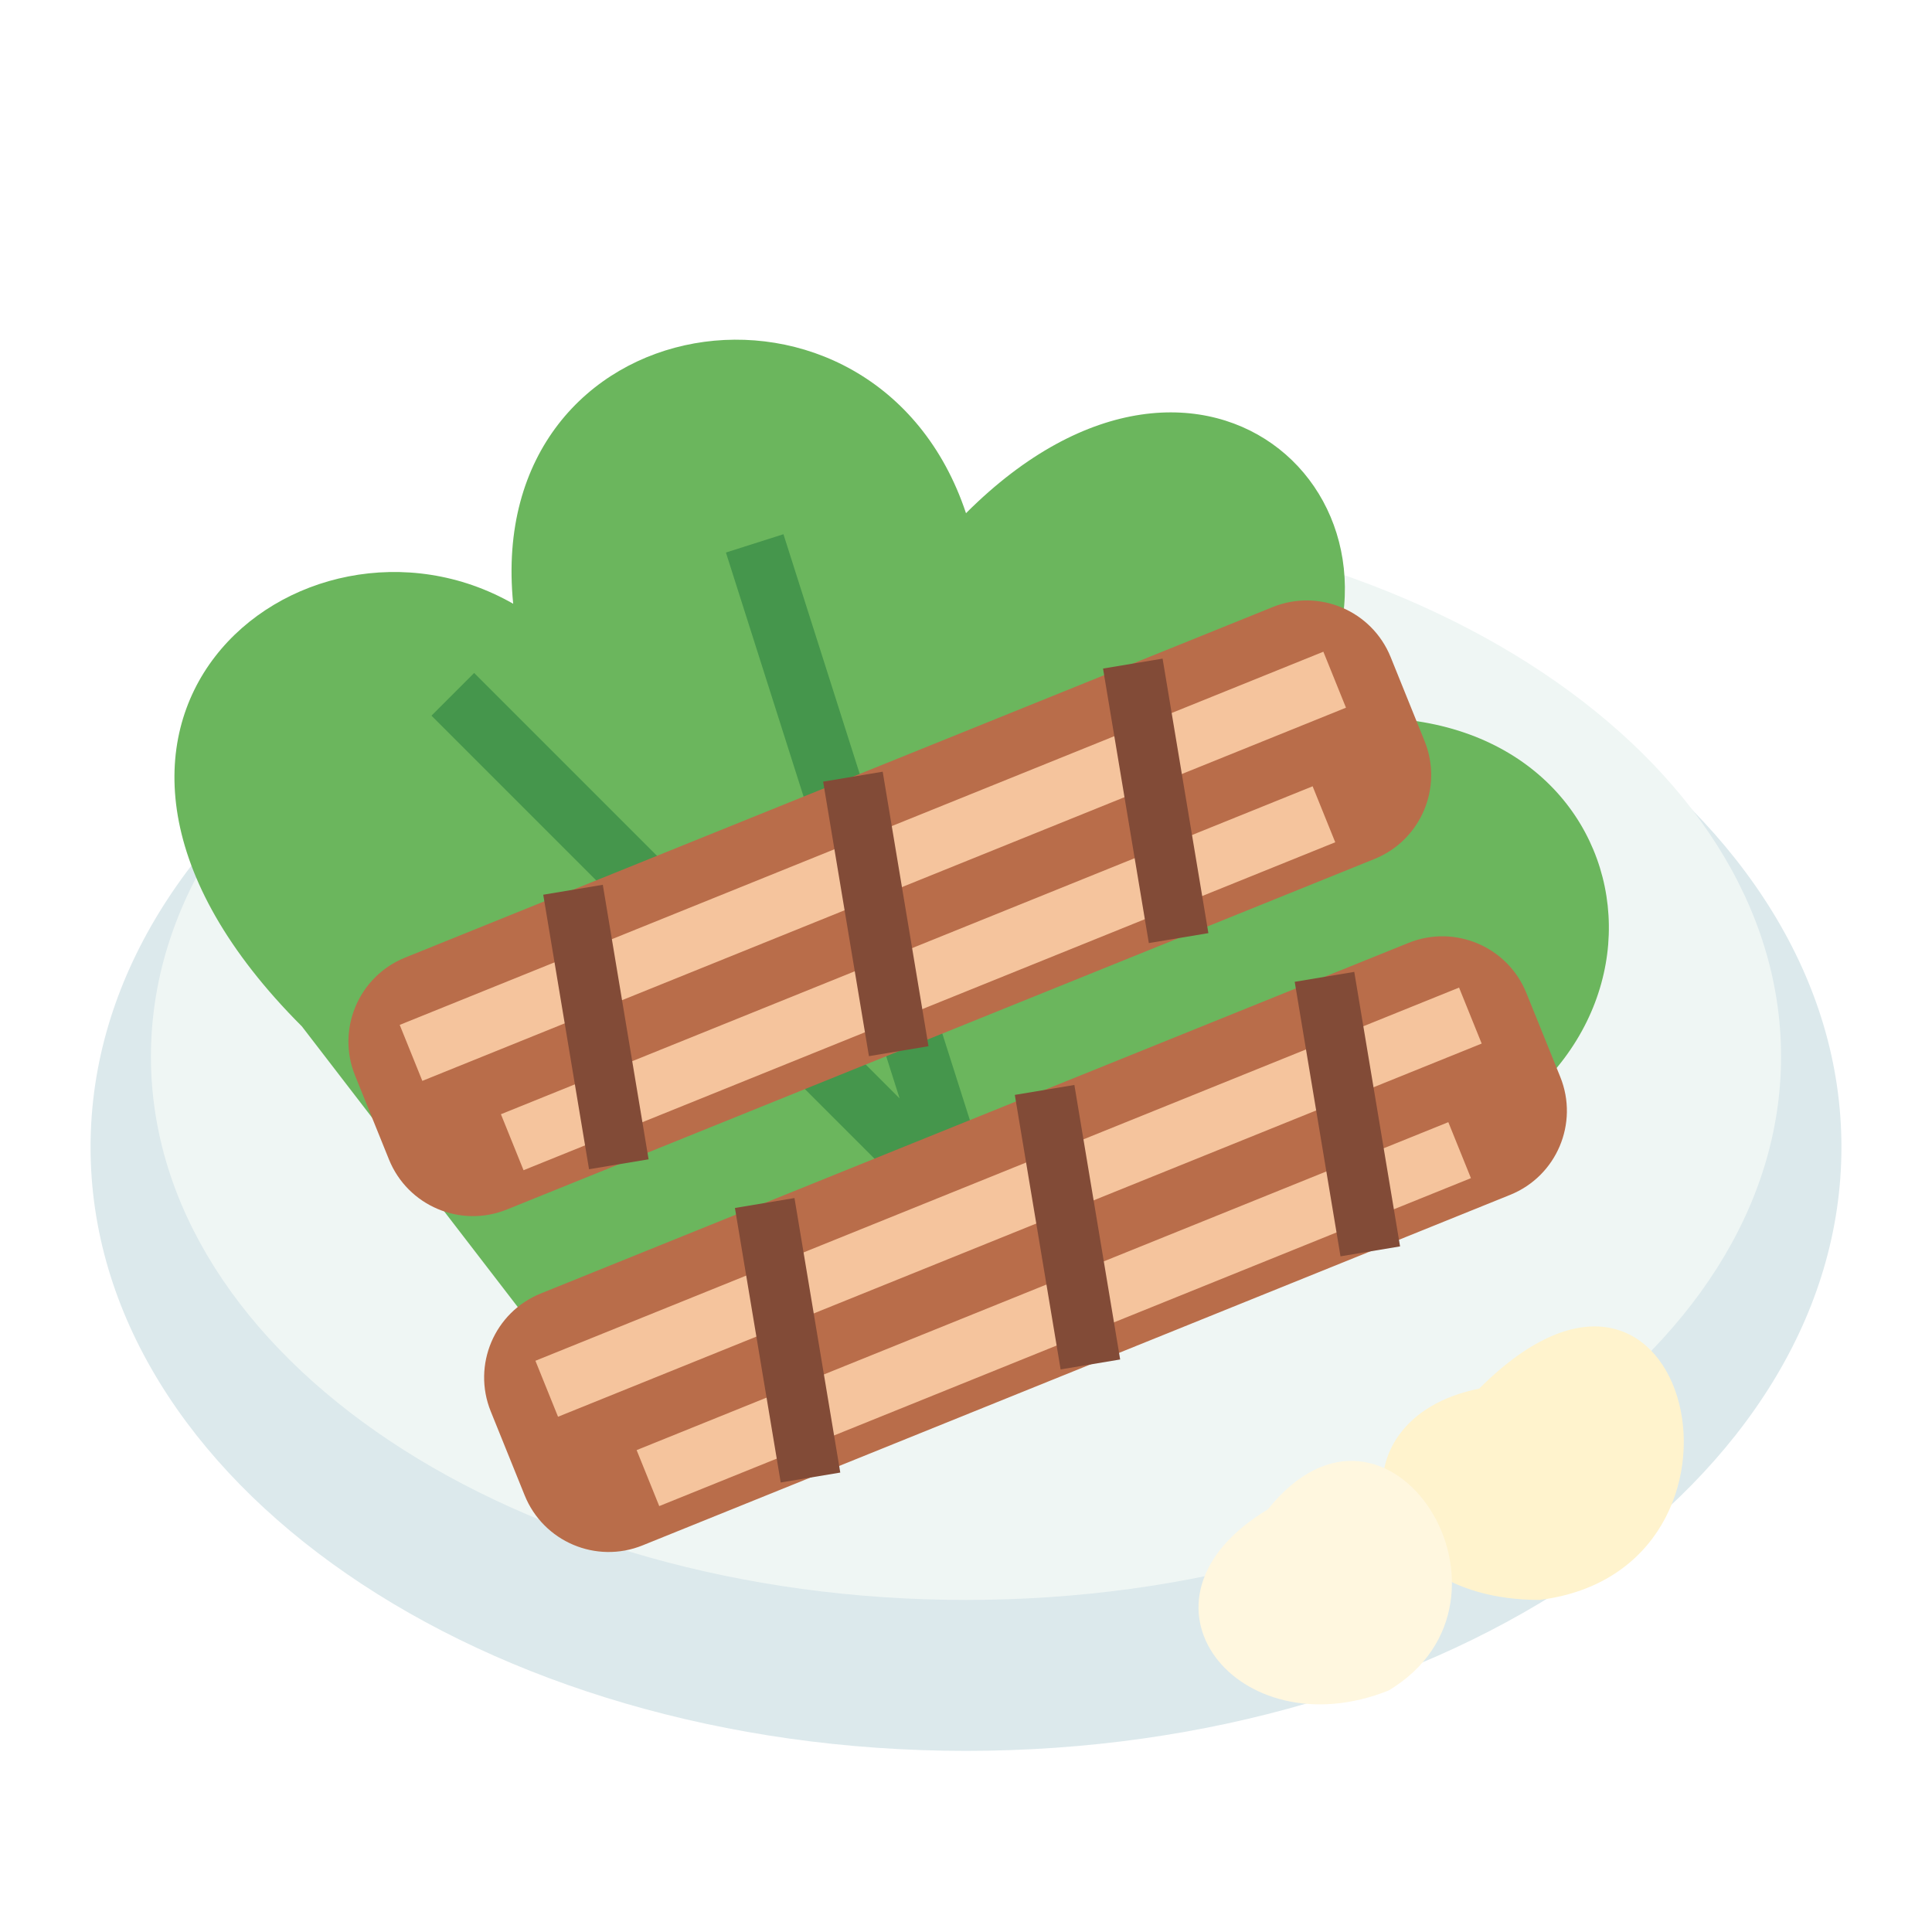
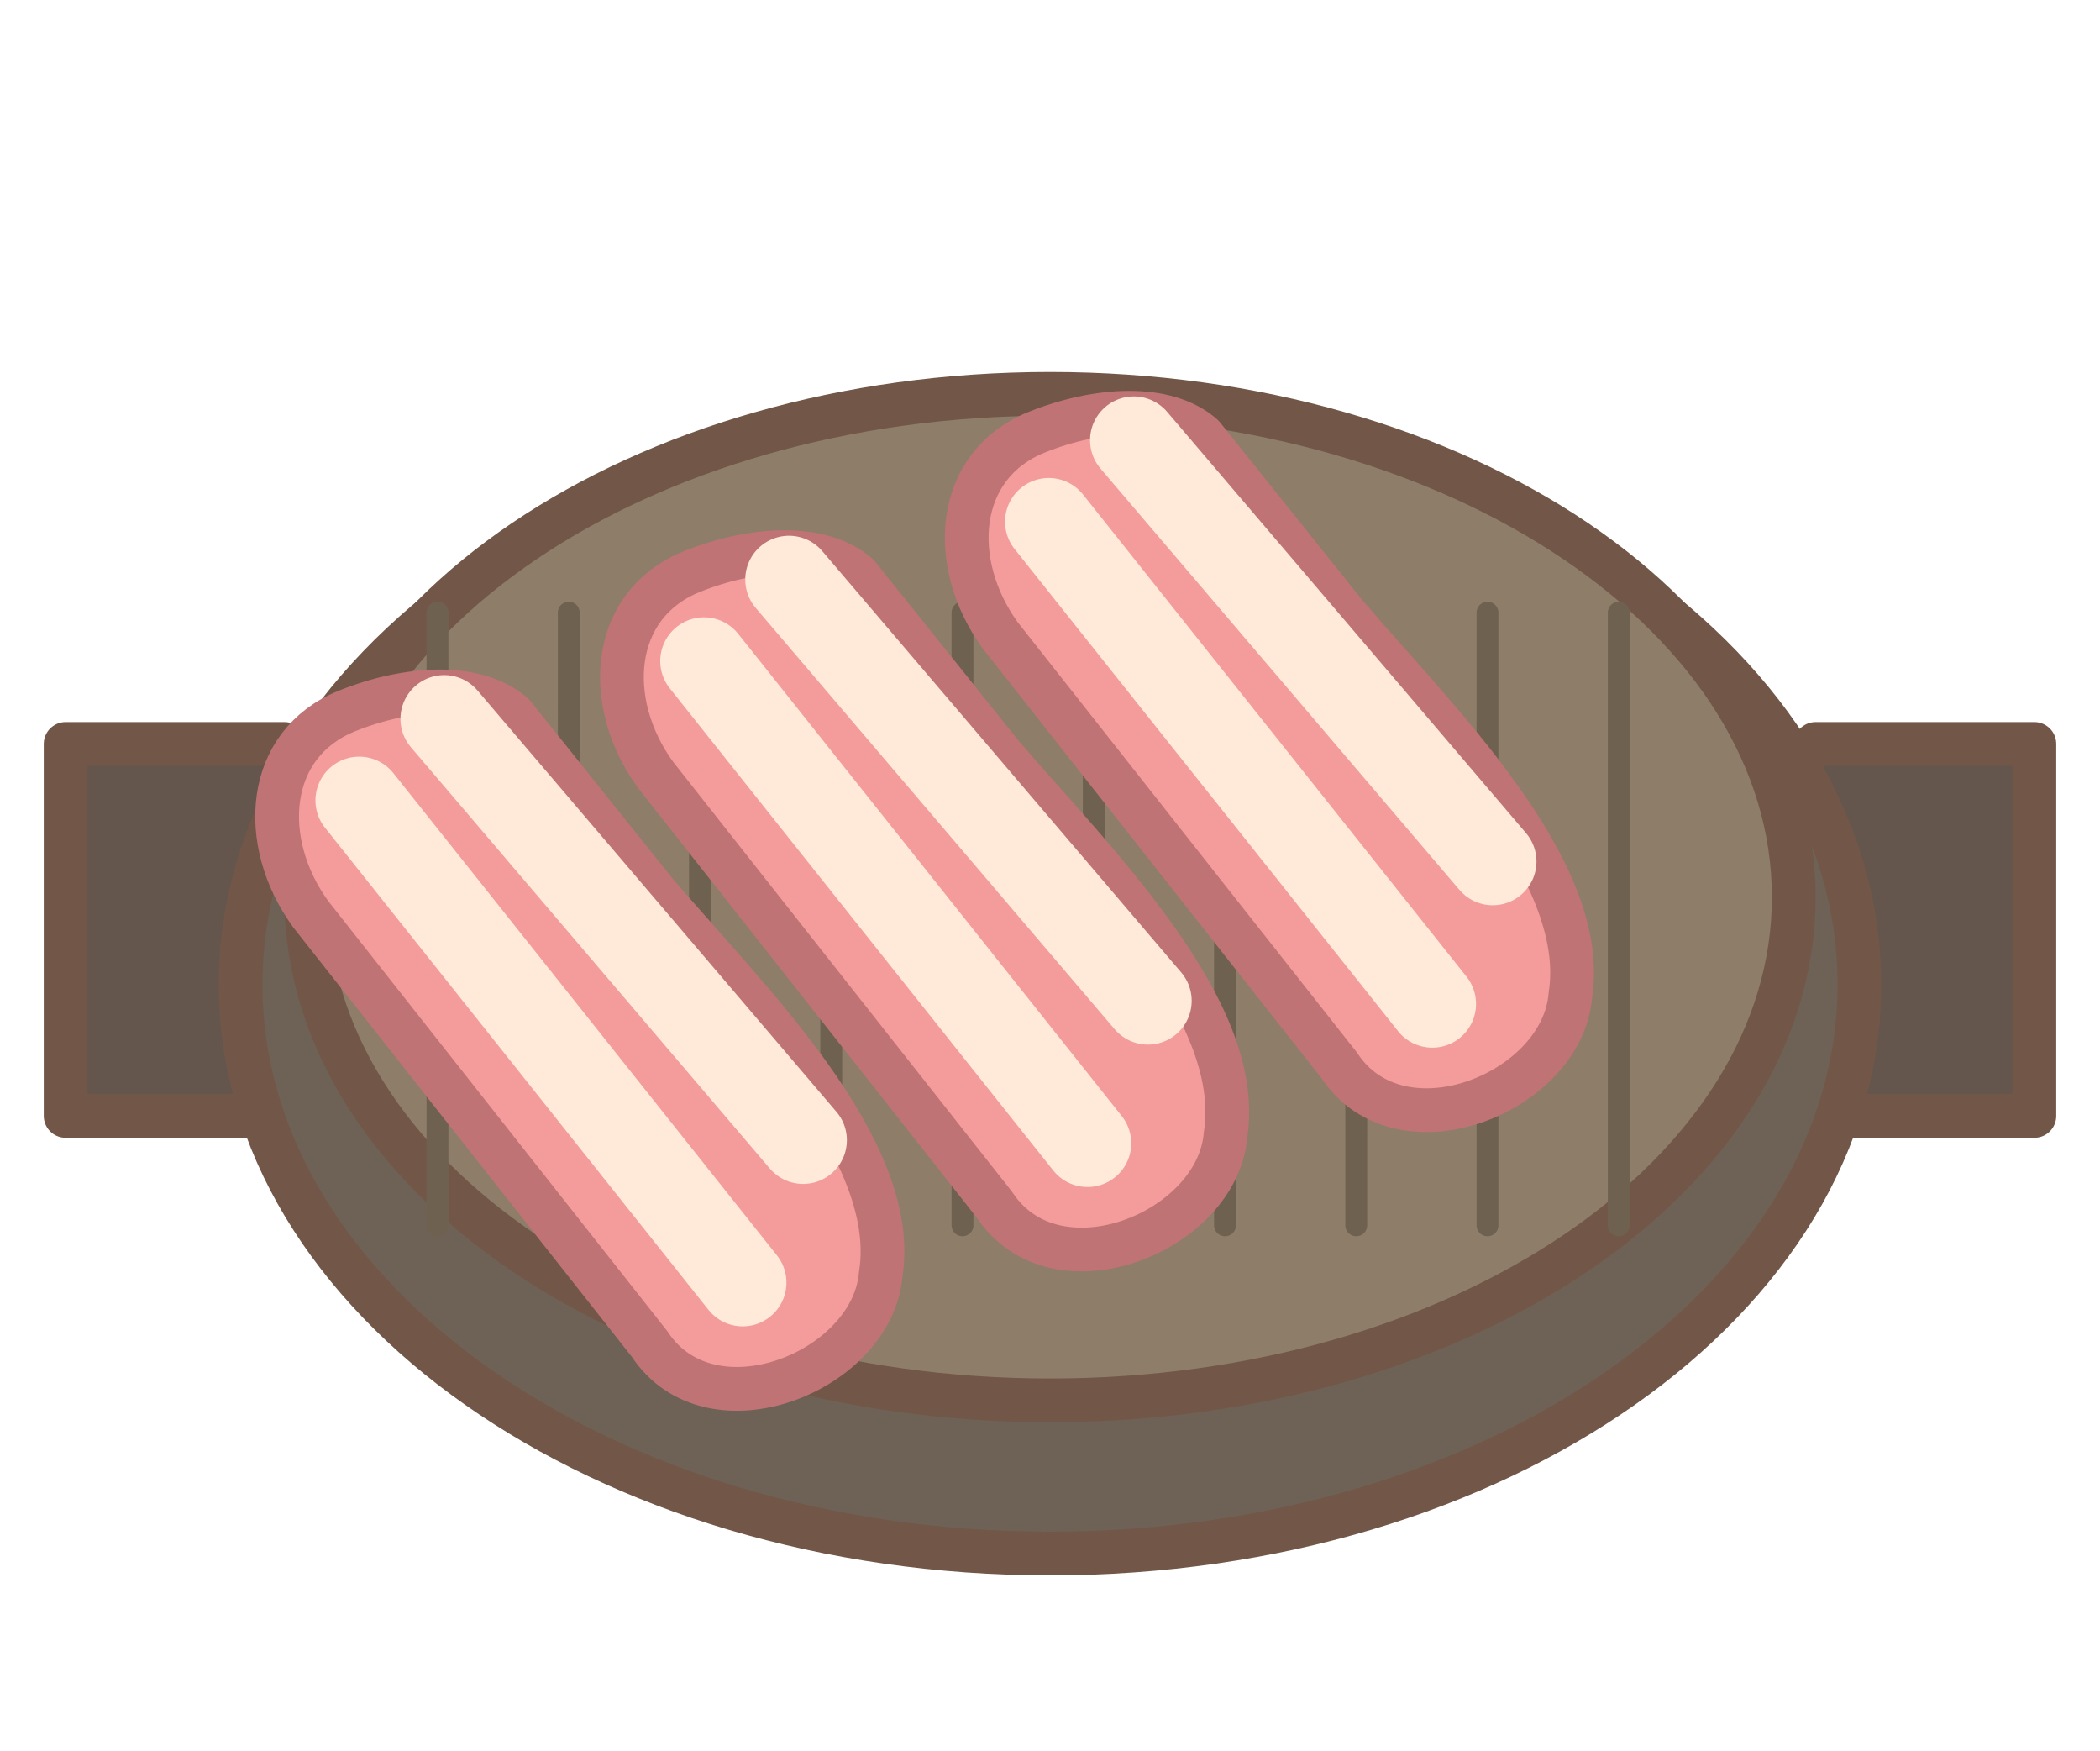
- <svg xmlns="http://www.w3.org/2000/svg" viewBox="0 0 64 64">
-   <ellipse cx="32" cy="38" rx="29" ry="20" fill="#dce9ec" />
-   <ellipse cx="32" cy="35" rx="27" ry="18" fill="#eff6f4" />
-   <path fill="#6bb65d" d="M10 34C0 24 10 16 17 20c-1-10 12-12 15-3 8-8 16 0 11 7 11-2 14 10 5 14L20 47Z" />
-   <path d="m15 23 17 17m-7-22 7 22" stroke="#45964c" stroke-width="2" fill="none" />
-   <g transform="rotate(-22 32 35)">
-     <rect x="13" y="25" width="37" height="9" rx="3" fill="#b96d4a" />
-     <path d="M15 28h33m-31 4h29" stroke="#f5c49d" stroke-width="2" />
-     <rect x="13" y="37" width="37" height="9" rx="3" fill="#b96d4a" />
-     <path d="M15 40h33m-31 4h29" stroke="#f5c49d" stroke-width="2" />
-     <path d="m22 25-2 9m12-9-2 9m12-9-2 9m-16 3-2 9m12-9-2 9m12-9-2 9" stroke="#824b37" stroke-width="2" />
+ <svg xmlns="http://www.w3.org/2000/svg" viewBox="0 0 96 80" fill="none" stroke="#725748" stroke-width="2" stroke-linejoin="round" stroke-linecap="round">
+   <path d="M13 34H3v17h13m67-17h10v17H81" fill="#64564c" />
+   <ellipse cx="48" cy="45" rx="37" ry="26" fill="#6e6256" />
+   <ellipse cx="48" cy="41" rx="34" ry="23" fill="#8d7d69" />
+   <g stroke="#6f6150" stroke-width="1">
+     <path d="M20 28v28" />
+     <path d="M26 28v28" />
+     <path d="M32 28v28" />
+     <path d="M38 28v28" />
+     <path d="M44 28v28" />
+     <path d="M50 28v28" />
+     <path d="M56 28v28" />
+     <path d="M62 28v28" />
+     <path d="M68 28v28" />
+     <path d="M74 28v28" />
  </g>
-   <path d="M49 46c7-7 10 6 2 7-6 0-7-6-2-7" fill="#fff3cd" />
-   <path d="M42 50c4-5 9 3 4 6-5 2-9-3-4-6" fill="#fff7df" />
+   <g transform="rotate(-22 48 40)">
+     <g transform="translate(0 0)">
+       <path d="M21 21c-4 0-6 4-5 8l7 24c1 5 9 5 11 1 3-5-1-14-3-20l-3-10c-1-2-4-3-7-3Z" fill="#f49b9c" stroke="#bf7374" />
+       <path d="m20 25 8 27m-3-29 8 24" stroke="#ffe9d8" stroke-width="4" />
+     </g>
+     <g transform="translate(17 0)">
+       <path d="M21 21c-4 0-6 4-5 8l7 24c1 5 9 5 11 1 3-5-1-14-3-20l-3-10c-1-2-4-3-7-3Z" fill="#f49b9c" stroke="#bf7374" />
+       <path d="m20 25 8 27m-3-29 8 24" stroke="#ffe9d8" stroke-width="4" />
+     </g>
+     <g transform="translate(34 0)">
+       <path d="M21 21c-4 0-6 4-5 8l7 24c1 5 9 5 11 1 3-5-1-14-3-20l-3-10c-1-2-4-3-7-3Z" fill="#f49b9c" stroke="#bf7374" />
+       <path d="m20 25 8 27m-3-29 8 24" stroke="#ffe9d8" stroke-width="4" />
+     </g>
+   </g>
</svg>
